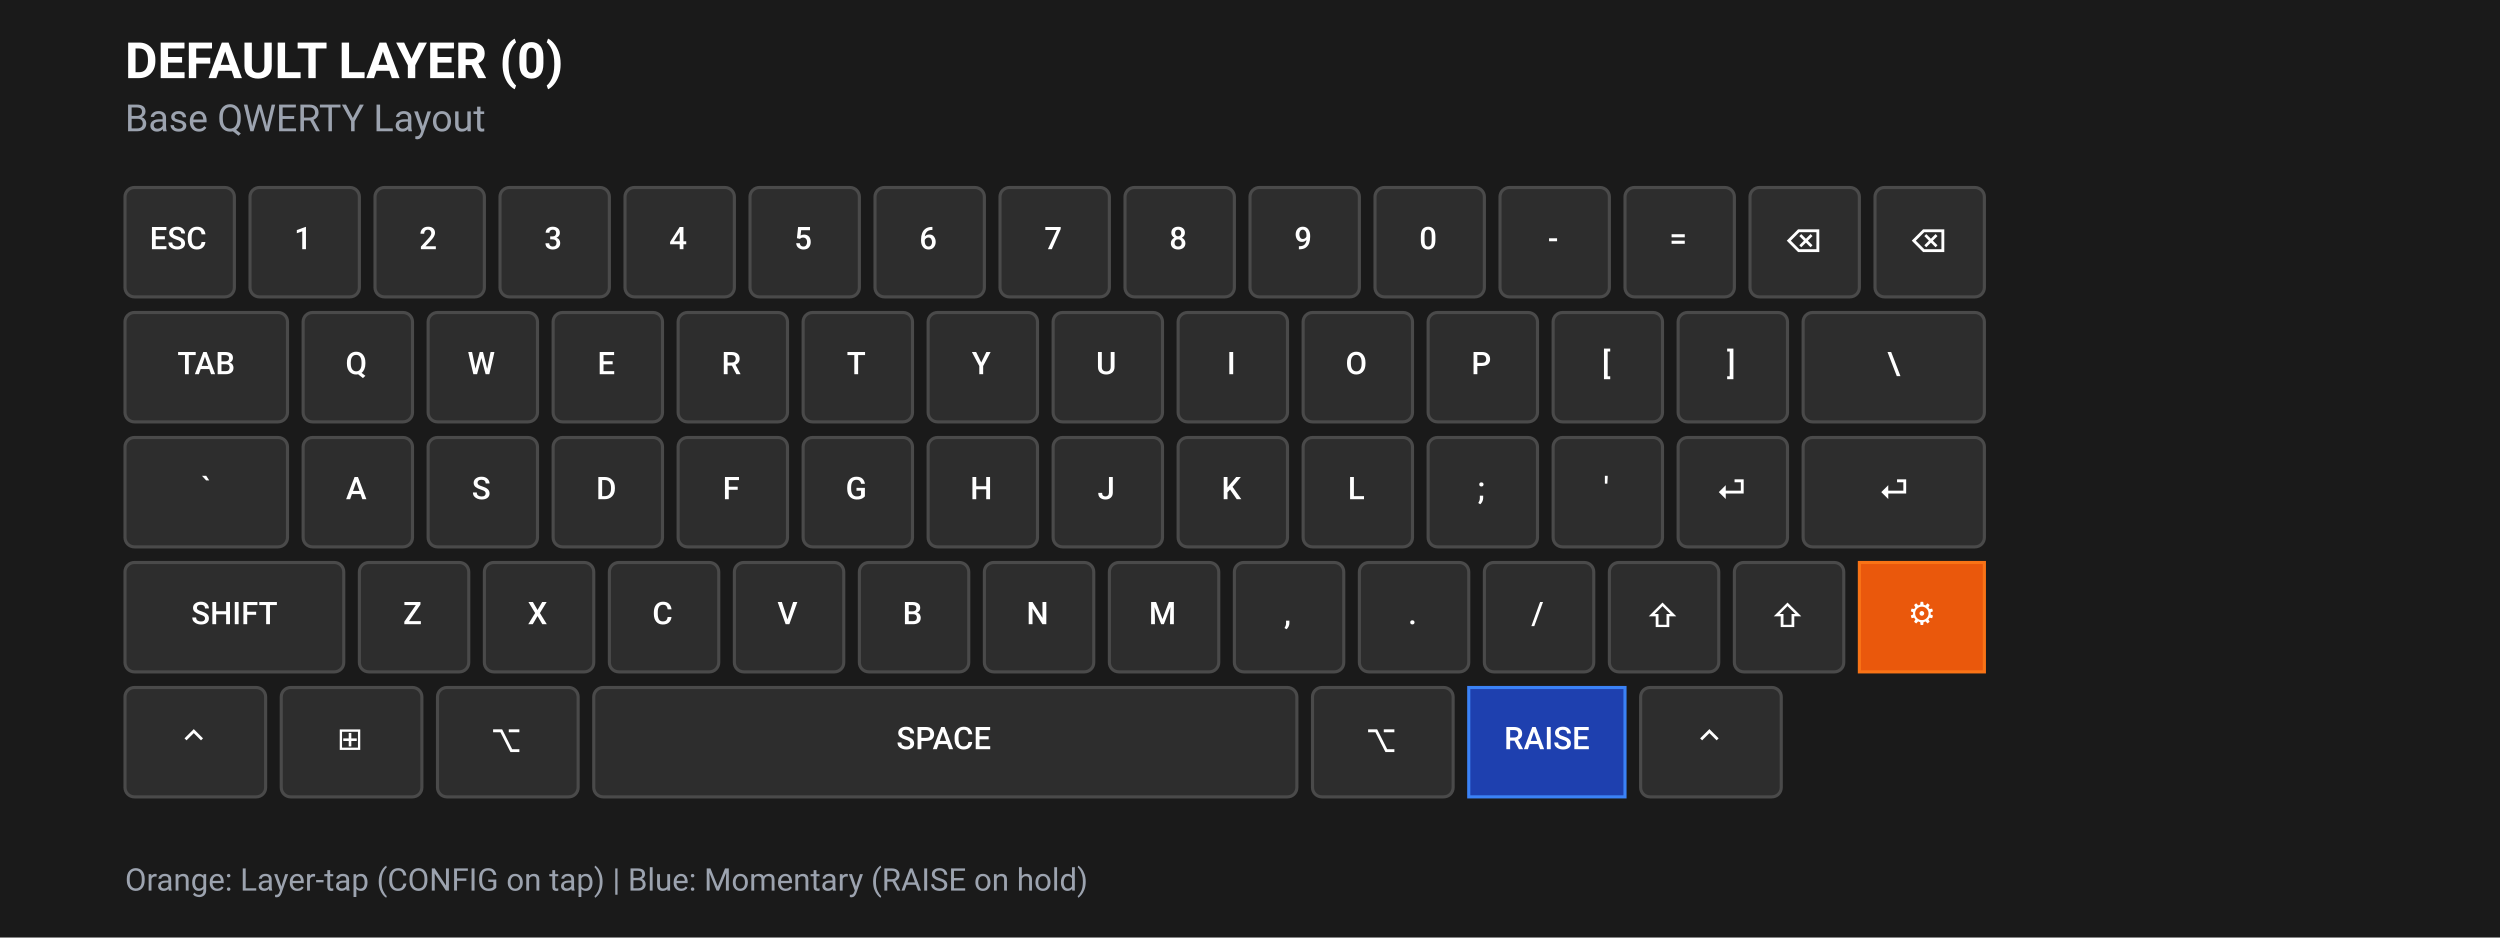
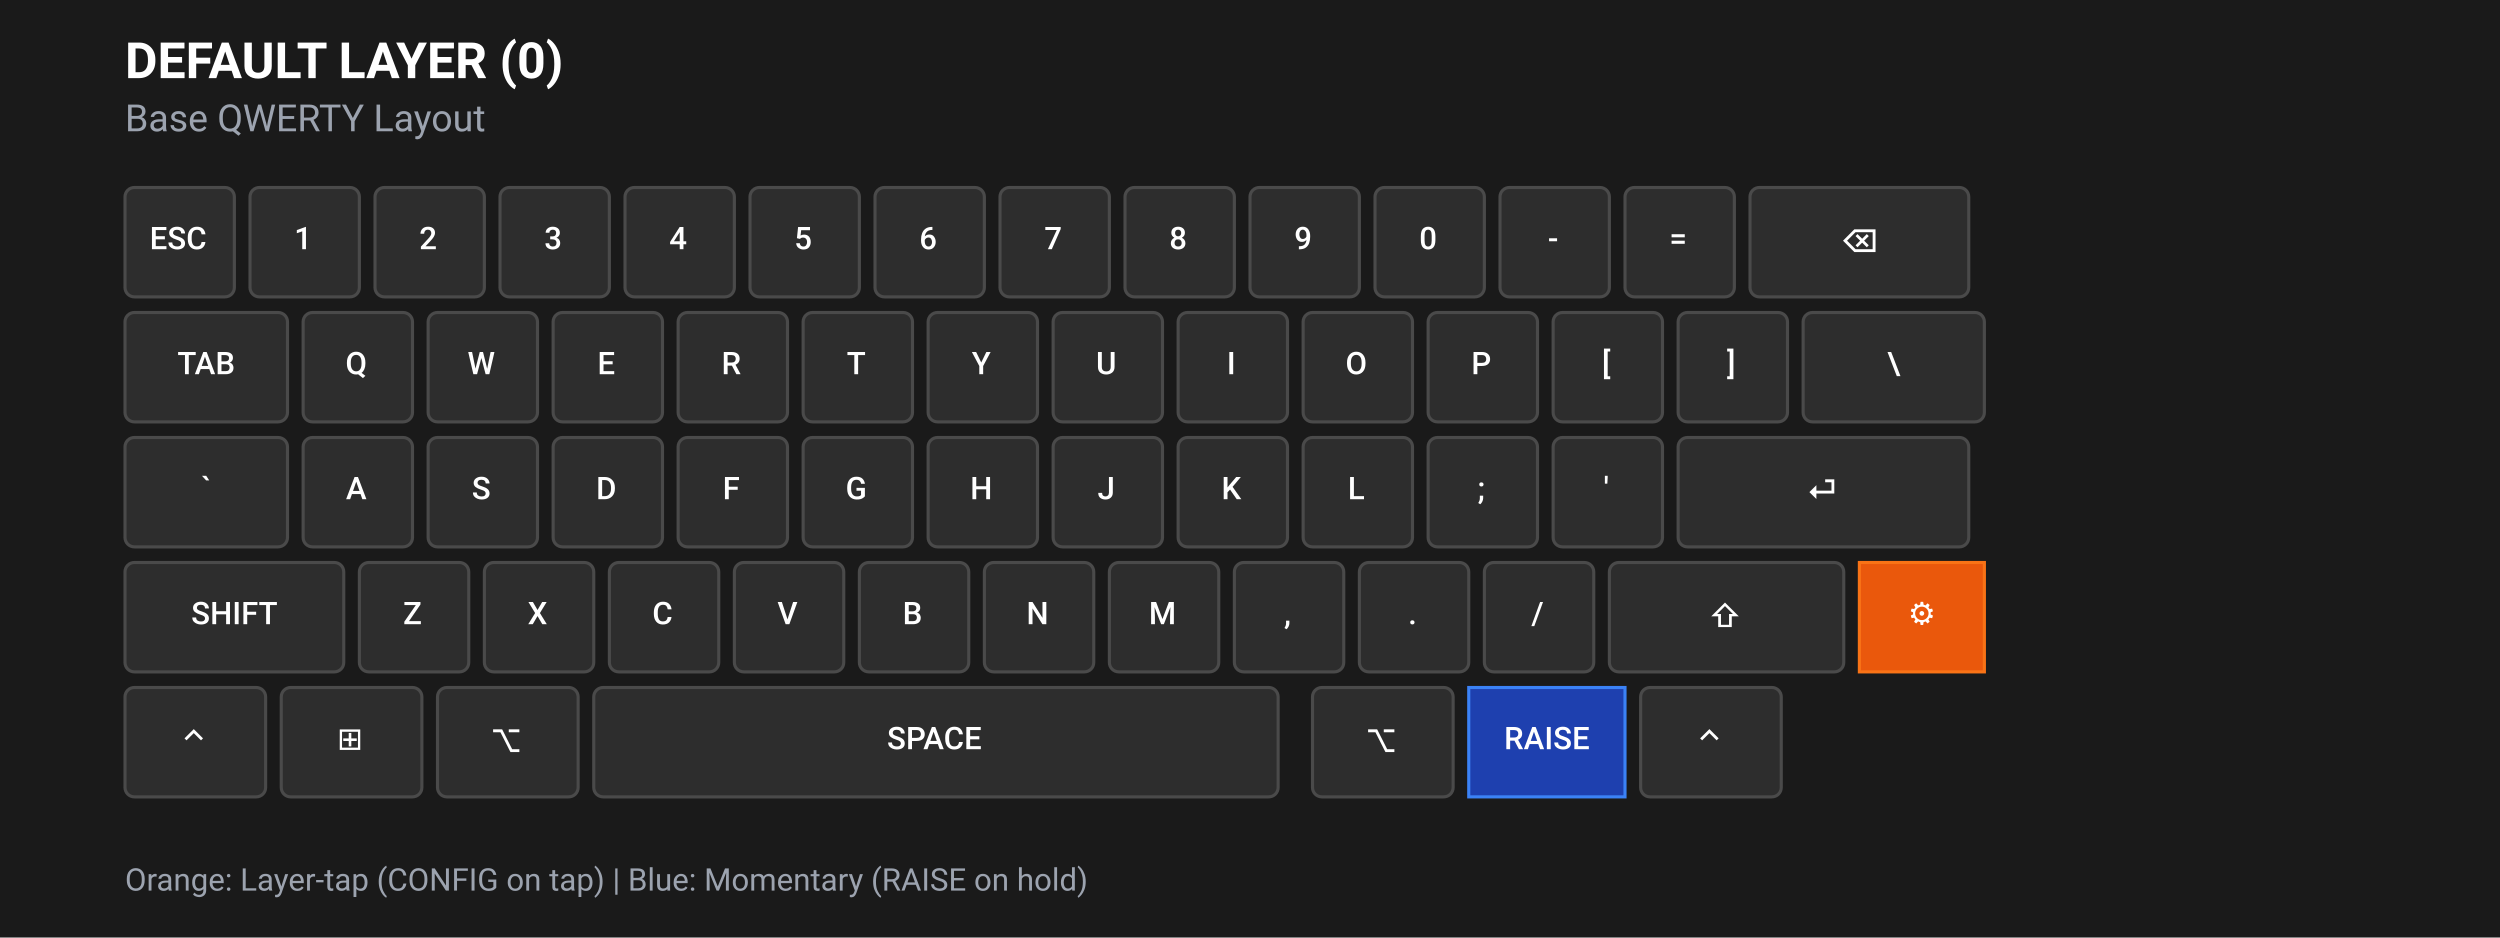
<svg xmlns="http://www.w3.org/2000/svg" viewBox="0 0 800 300" width="800" height="300">
  <defs>
    <style>
      .key {
        fill: #2d2d2d;
        stroke: #4a4a4a;
        stroke-width: 1;
        rx: 3;
      }
      .key-text {
        font-family: -apple-system, BlinkMacSystemFont, 'Segoe UI', Roboto, sans-serif;
        font-size: 10px;
        font-weight: 500;
        fill: #ffffff;
        text-anchor: middle;
        dominant-baseline: middle;
      }
      .key-special {
        fill: #1e40af;
        stroke: #3b82f6;
      }
      .key-special .key-text {
        fill: #ffffff;
      }
      .key-layer {
        fill: #ea580c;
        stroke: #f97316;
      }
      .key-layer .key-text {
        fill: #ffffff;
      }
      .title {
        font-family: -apple-system, BlinkMacSystemFont, 'Segoe UI', Roboto, sans-serif;
        font-size: 16px;
        font-weight: 600;
        fill: #ffffff;
      }
      .subtitle {
        font-family: -apple-system, BlinkMacSystemFont, 'Segoe UI', Roboto, sans-serif;
        font-size: 12px;
        fill: #9ca3af;
        font-weight: 400;
      }
    </style>
  </defs>
  <rect width="800" height="300" fill="#1a1a1a" />
  <text x="40" y="25" class="title">DEFAULT LAYER (0)</text>
  <text x="40" y="42" class="subtitle">Base QWERTY Layout</text>
  <rect x="40" y="60" width="35" height="35" class="key" />
  <text x="57" y="77" class="key-text">ESC</text>
  <rect x="80" y="60" width="35" height="35" class="key" />
  <text x="97" y="77" class="key-text">1</text>
  <rect x="120" y="60" width="35" height="35" class="key" />
  <text x="137" y="77" class="key-text">2</text>
  <rect x="160" y="60" width="35" height="35" class="key" />
  <text x="177" y="77" class="key-text">3</text>
  <rect x="200" y="60" width="35" height="35" class="key" />
  <text x="217" y="77" class="key-text">4</text>
  <rect x="240" y="60" width="35" height="35" class="key" />
  <text x="257" y="77" class="key-text">5</text>
  <rect x="280" y="60" width="35" height="35" class="key" />
  <text x="297" y="77" class="key-text">6</text>
  <rect x="320" y="60" width="35" height="35" class="key" />
  <text x="337" y="77" class="key-text">7</text>
  <rect x="360" y="60" width="35" height="35" class="key" />
  <text x="377" y="77" class="key-text">8</text>
  <rect x="400" y="60" width="35" height="35" class="key" />
  <text x="417" y="77" class="key-text">9</text>
  <rect x="440" y="60" width="35" height="35" class="key" />
  <text x="457" y="77" class="key-text">0</text>
  <rect x="480" y="60" width="35" height="35" class="key" />
  <text x="497" y="77" class="key-text">-</text>
  <rect x="520" y="60" width="35" height="35" class="key" />
  <text x="537" y="77" class="key-text">=</text>
-   <rect x="560" y="60" width="35" height="35" class="key" />
-   <text x="577" y="77" class="key-text">⌫</text>
-   <rect x="600" y="60" width="35" height="35" class="key" />
-   <text x="617" y="77" class="key-text">⌫</text>
+   <rect x="560" y="60" width="70" height="35" class="key" />
+   <text x="595" y="77" class="key-text">⌫</text>
  <rect x="40" y="100" width="52" height="35" class="key" />
  <text x="66" y="117" class="key-text">TAB</text>
  <rect x="97" y="100" width="35" height="35" class="key" />
  <text x="114" y="117" class="key-text">Q</text>
  <rect x="137" y="100" width="35" height="35" class="key" />
  <text x="154" y="117" class="key-text">W</text>
  <rect x="177" y="100" width="35" height="35" class="key" />
  <text x="194" y="117" class="key-text">E</text>
  <rect x="217" y="100" width="35" height="35" class="key" />
  <text x="234" y="117" class="key-text">R</text>
  <rect x="257" y="100" width="35" height="35" class="key" />
  <text x="274" y="117" class="key-text">T</text>
  <rect x="297" y="100" width="35" height="35" class="key" />
  <text x="314" y="117" class="key-text">Y</text>
  <rect x="337" y="100" width="35" height="35" class="key" />
  <text x="354" y="117" class="key-text">U</text>
  <rect x="377" y="100" width="35" height="35" class="key" />
  <text x="394" y="117" class="key-text">I</text>
  <rect x="417" y="100" width="35" height="35" class="key" />
  <text x="434" y="117" class="key-text">O</text>
  <rect x="457" y="100" width="35" height="35" class="key" />
  <text x="474" y="117" class="key-text">P</text>
  <rect x="497" y="100" width="35" height="35" class="key" />
  <text x="514" y="117" class="key-text">[</text>
  <rect x="537" y="100" width="35" height="35" class="key" />
  <text x="554" y="117" class="key-text">]</text>
  <rect x="577" y="100" width="58" height="35" class="key" />
  <text x="606" y="117" class="key-text">\</text>
  <rect x="40" y="140" width="52" height="35" class="key" />
  <text x="66" y="157" class="key-text">`</text>
  <rect x="97" y="140" width="35" height="35" class="key" />
  <text x="114" y="157" class="key-text">A</text>
  <rect x="137" y="140" width="35" height="35" class="key" />
  <text x="154" y="157" class="key-text">S</text>
  <rect x="177" y="140" width="35" height="35" class="key" />
  <text x="194" y="157" class="key-text">D</text>
  <rect x="217" y="140" width="35" height="35" class="key" />
  <text x="234" y="157" class="key-text">F</text>
  <rect x="257" y="140" width="35" height="35" class="key" />
  <text x="274" y="157" class="key-text">G</text>
  <rect x="297" y="140" width="35" height="35" class="key" />
  <text x="314" y="157" class="key-text">H</text>
  <rect x="337" y="140" width="35" height="35" class="key" />
  <text x="354" y="157" class="key-text">J</text>
  <rect x="377" y="140" width="35" height="35" class="key" />
  <text x="394" y="157" class="key-text">K</text>
  <rect x="417" y="140" width="35" height="35" class="key" />
  <text x="434" y="157" class="key-text">L</text>
  <rect x="457" y="140" width="35" height="35" class="key" />
  <text x="474" y="157" class="key-text">;</text>
  <rect x="497" y="140" width="35" height="35" class="key" />
  <text x="514" y="157" class="key-text">'</text>
-   <rect x="537" y="140" width="35" height="35" class="key" />
-   <text x="554" y="157" class="key-text">⏎</text>
-   <rect x="577" y="140" width="58" height="35" class="key" />
-   <text x="606" y="157" class="key-text">⏎</text>
+   <rect x="537" y="140" width="93" height="35" class="key" />
+   <text x="583" y="157" class="key-text">⏎</text>
  <rect x="40" y="180" width="70" height="35" class="key" />
  <text x="75" y="197" class="key-text">SHIFT</text>
  <rect x="115" y="180" width="35" height="35" class="key" />
  <text x="132" y="197" class="key-text">Z</text>
  <rect x="155" y="180" width="35" height="35" class="key" />
  <text x="172" y="197" class="key-text">X</text>
  <rect x="195" y="180" width="35" height="35" class="key" />
  <text x="212" y="197" class="key-text">C</text>
  <rect x="235" y="180" width="35" height="35" class="key" />
  <text x="252" y="197" class="key-text">V</text>
  <rect x="275" y="180" width="35" height="35" class="key" />
  <text x="292" y="197" class="key-text">B</text>
  <rect x="315" y="180" width="35" height="35" class="key" />
  <text x="332" y="197" class="key-text">N</text>
  <rect x="355" y="180" width="35" height="35" class="key" />
  <text x="372" y="197" class="key-text">M</text>
  <rect x="395" y="180" width="35" height="35" class="key" />
  <text x="412" y="197" class="key-text">,</text>
  <rect x="435" y="180" width="35" height="35" class="key" />
  <text x="452" y="197" class="key-text">.</text>
  <rect x="475" y="180" width="35" height="35" class="key" />
  <text x="492" y="197" class="key-text">/</text>
-   <rect x="515" y="180" width="35" height="35" class="key" />
-   <text x="532" y="197" class="key-text">⇧</text>
-   <rect x="555" y="180" width="35" height="35" class="key" />
-   <text x="572" y="197" class="key-text">⇧</text>
+   <rect x="515" y="180" width="75" height="35" class="key" />
+   <text x="552" y="197" class="key-text">⇧</text>
  <rect x="595" y="180" width="40" height="35" class="key-layer" />
  <text x="615" y="197" class="key-text">⚙</text>
  <rect x="40" y="220" width="45" height="35" class="key" />
  <text x="62" y="237" class="key-text">⌃</text>
  <rect x="90" y="220" width="45" height="35" class="key" />
  <text x="112" y="237" class="key-text">⊞</text>
  <rect x="140" y="220" width="45" height="35" class="key" />
  <text x="162" y="237" class="key-text">⌥</text>
-   <rect x="190" y="220" width="225" height="35" class="key" />
-   <text x="302" y="237" class="key-text">SPACE</text>
+   <rect x="190" y="220" width="219" height="35" class="key" />
+   <text x="299" y="237" class="key-text">SPACE</text>
  <rect x="420" y="220" width="45" height="35" class="key" />
  <text x="442" y="237" class="key-text">⌥</text>
  <rect x="470" y="220" width="50" height="35" class="key-special" />
  <text x="495" y="237" class="key-text">RAISE</text>
  <rect x="525" y="220" width="45" height="35" class="key" />
  <text x="547" y="237" class="key-text">⌃</text>
  <text x="40" y="285" style="font-family: -apple-system, BlinkMacSystemFont, 'Segoe UI', Roboto, sans-serif; font-size: 10px; fill: #9ca3af;">
    Orange: Layer-tap (CONFIG on tap) | Blue: Momentary (RAISE on hold)
  </text>
</svg>
